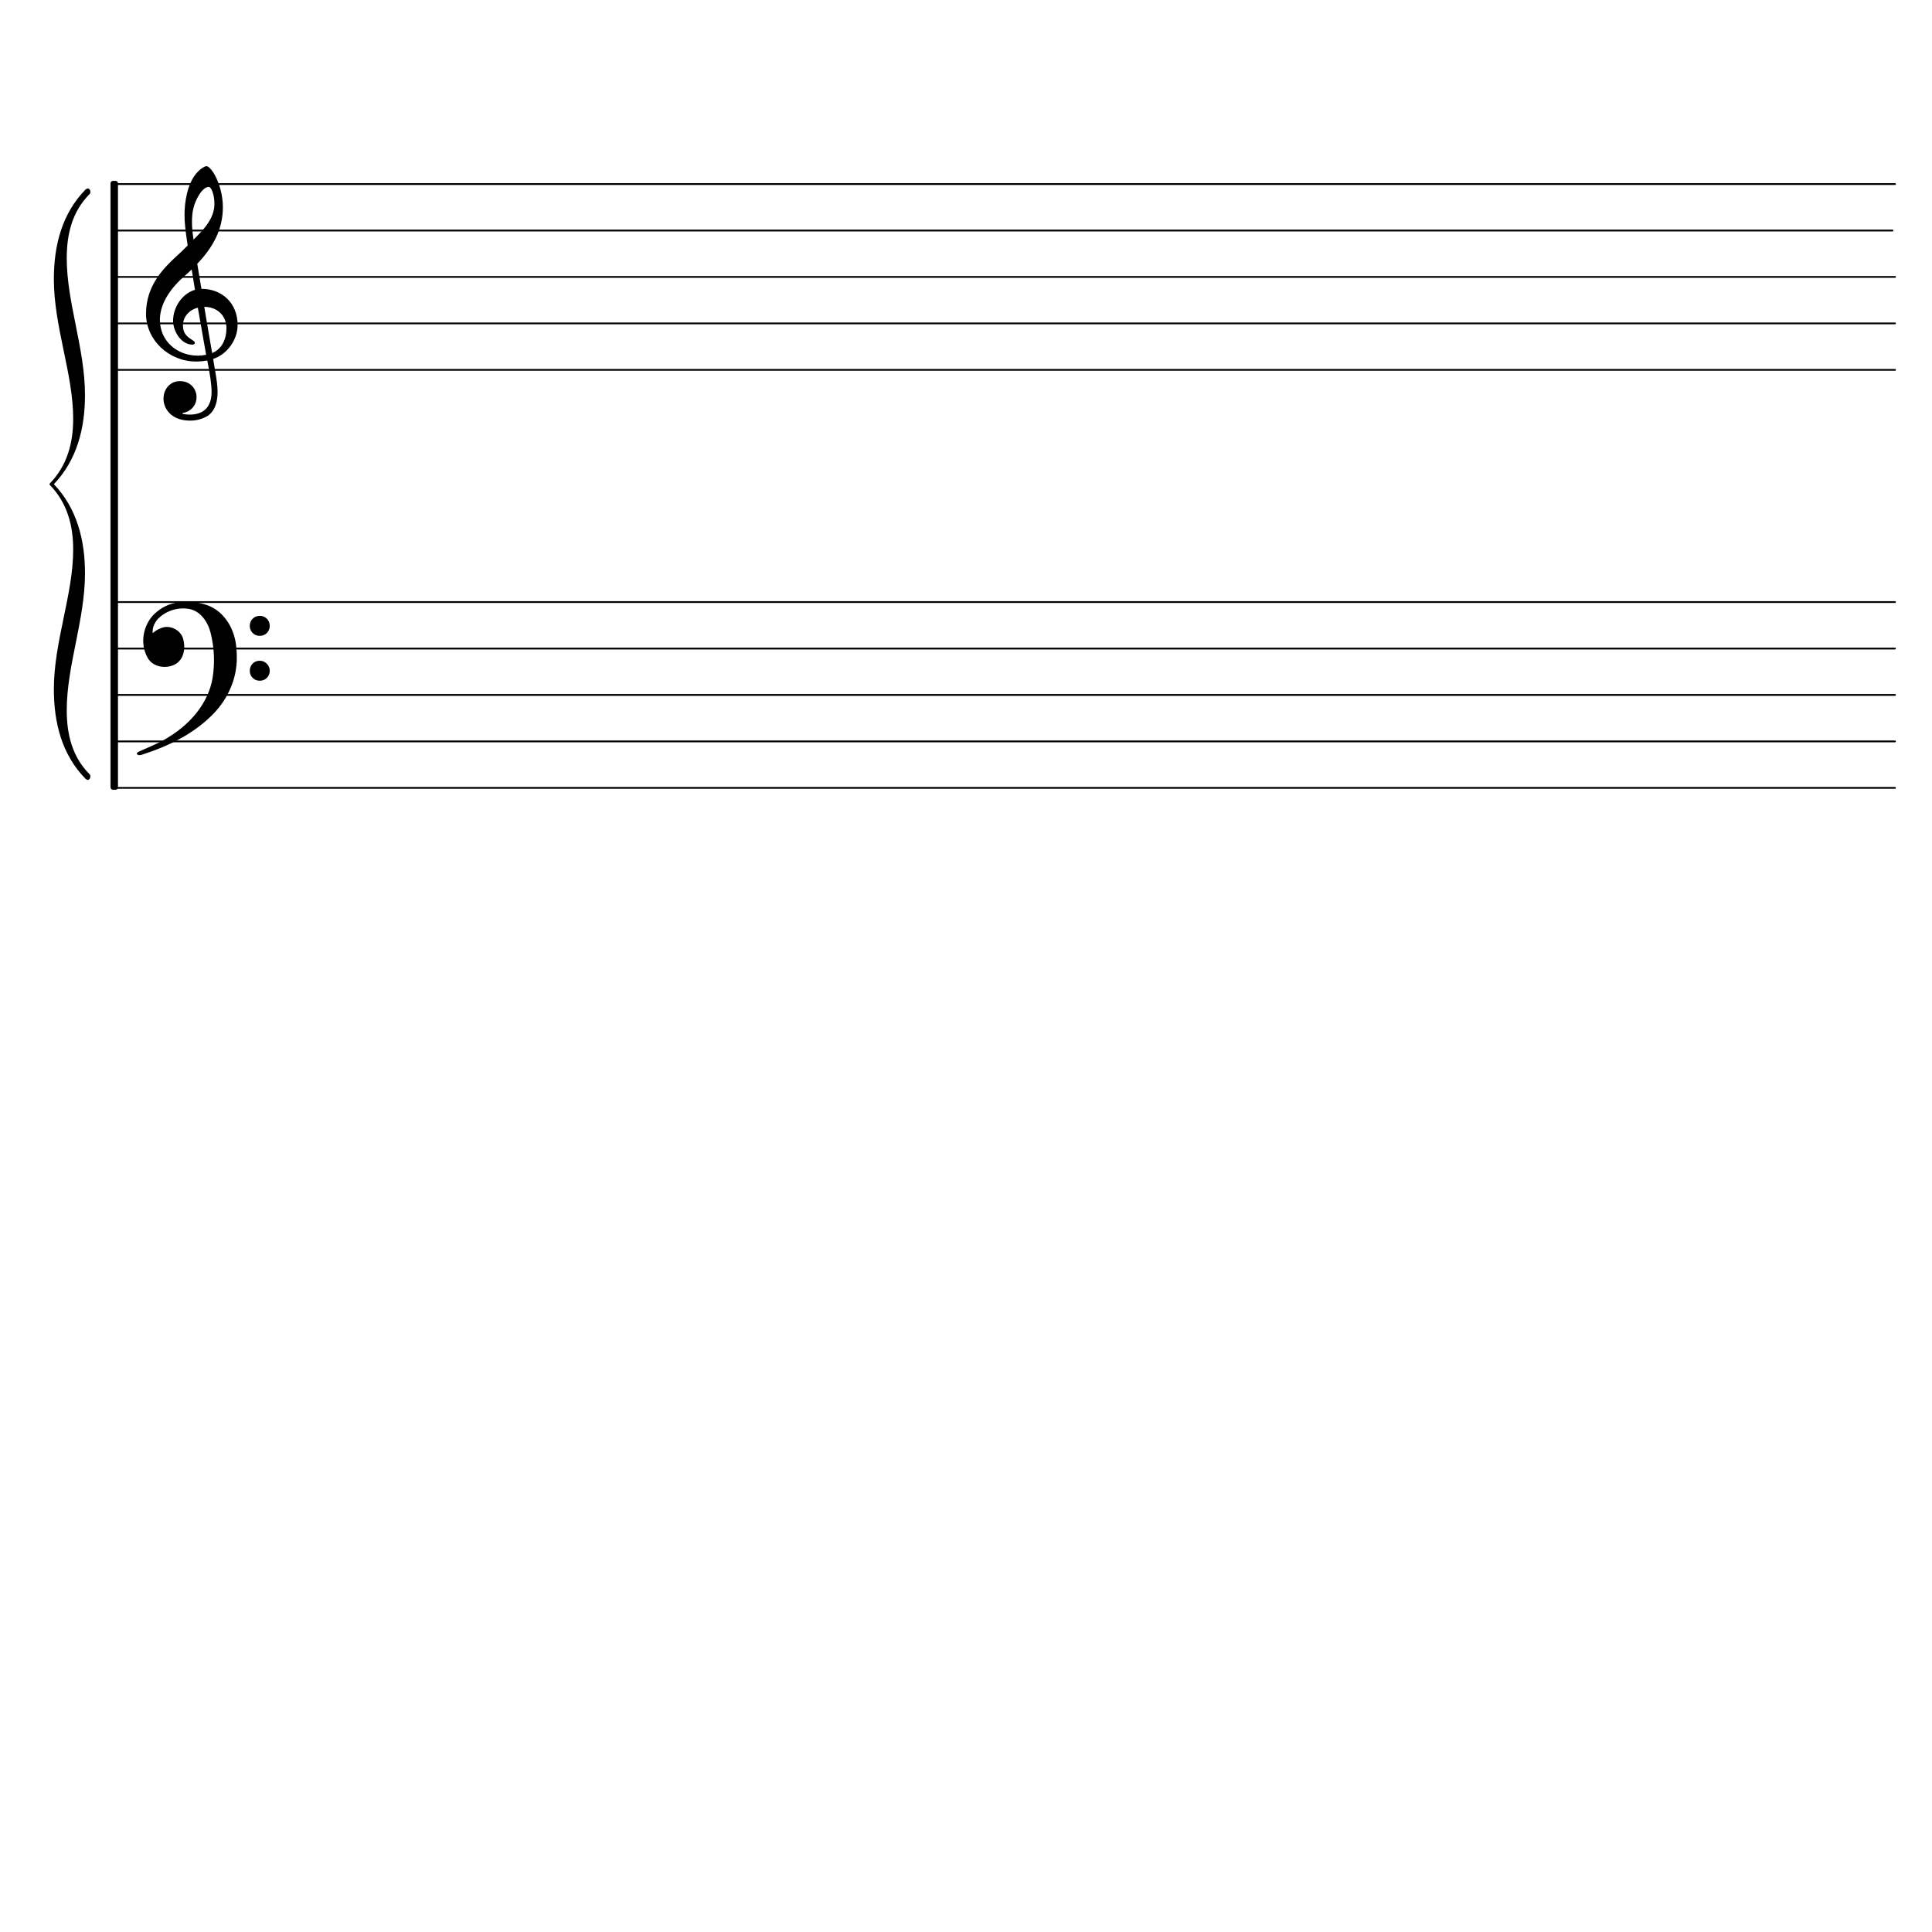
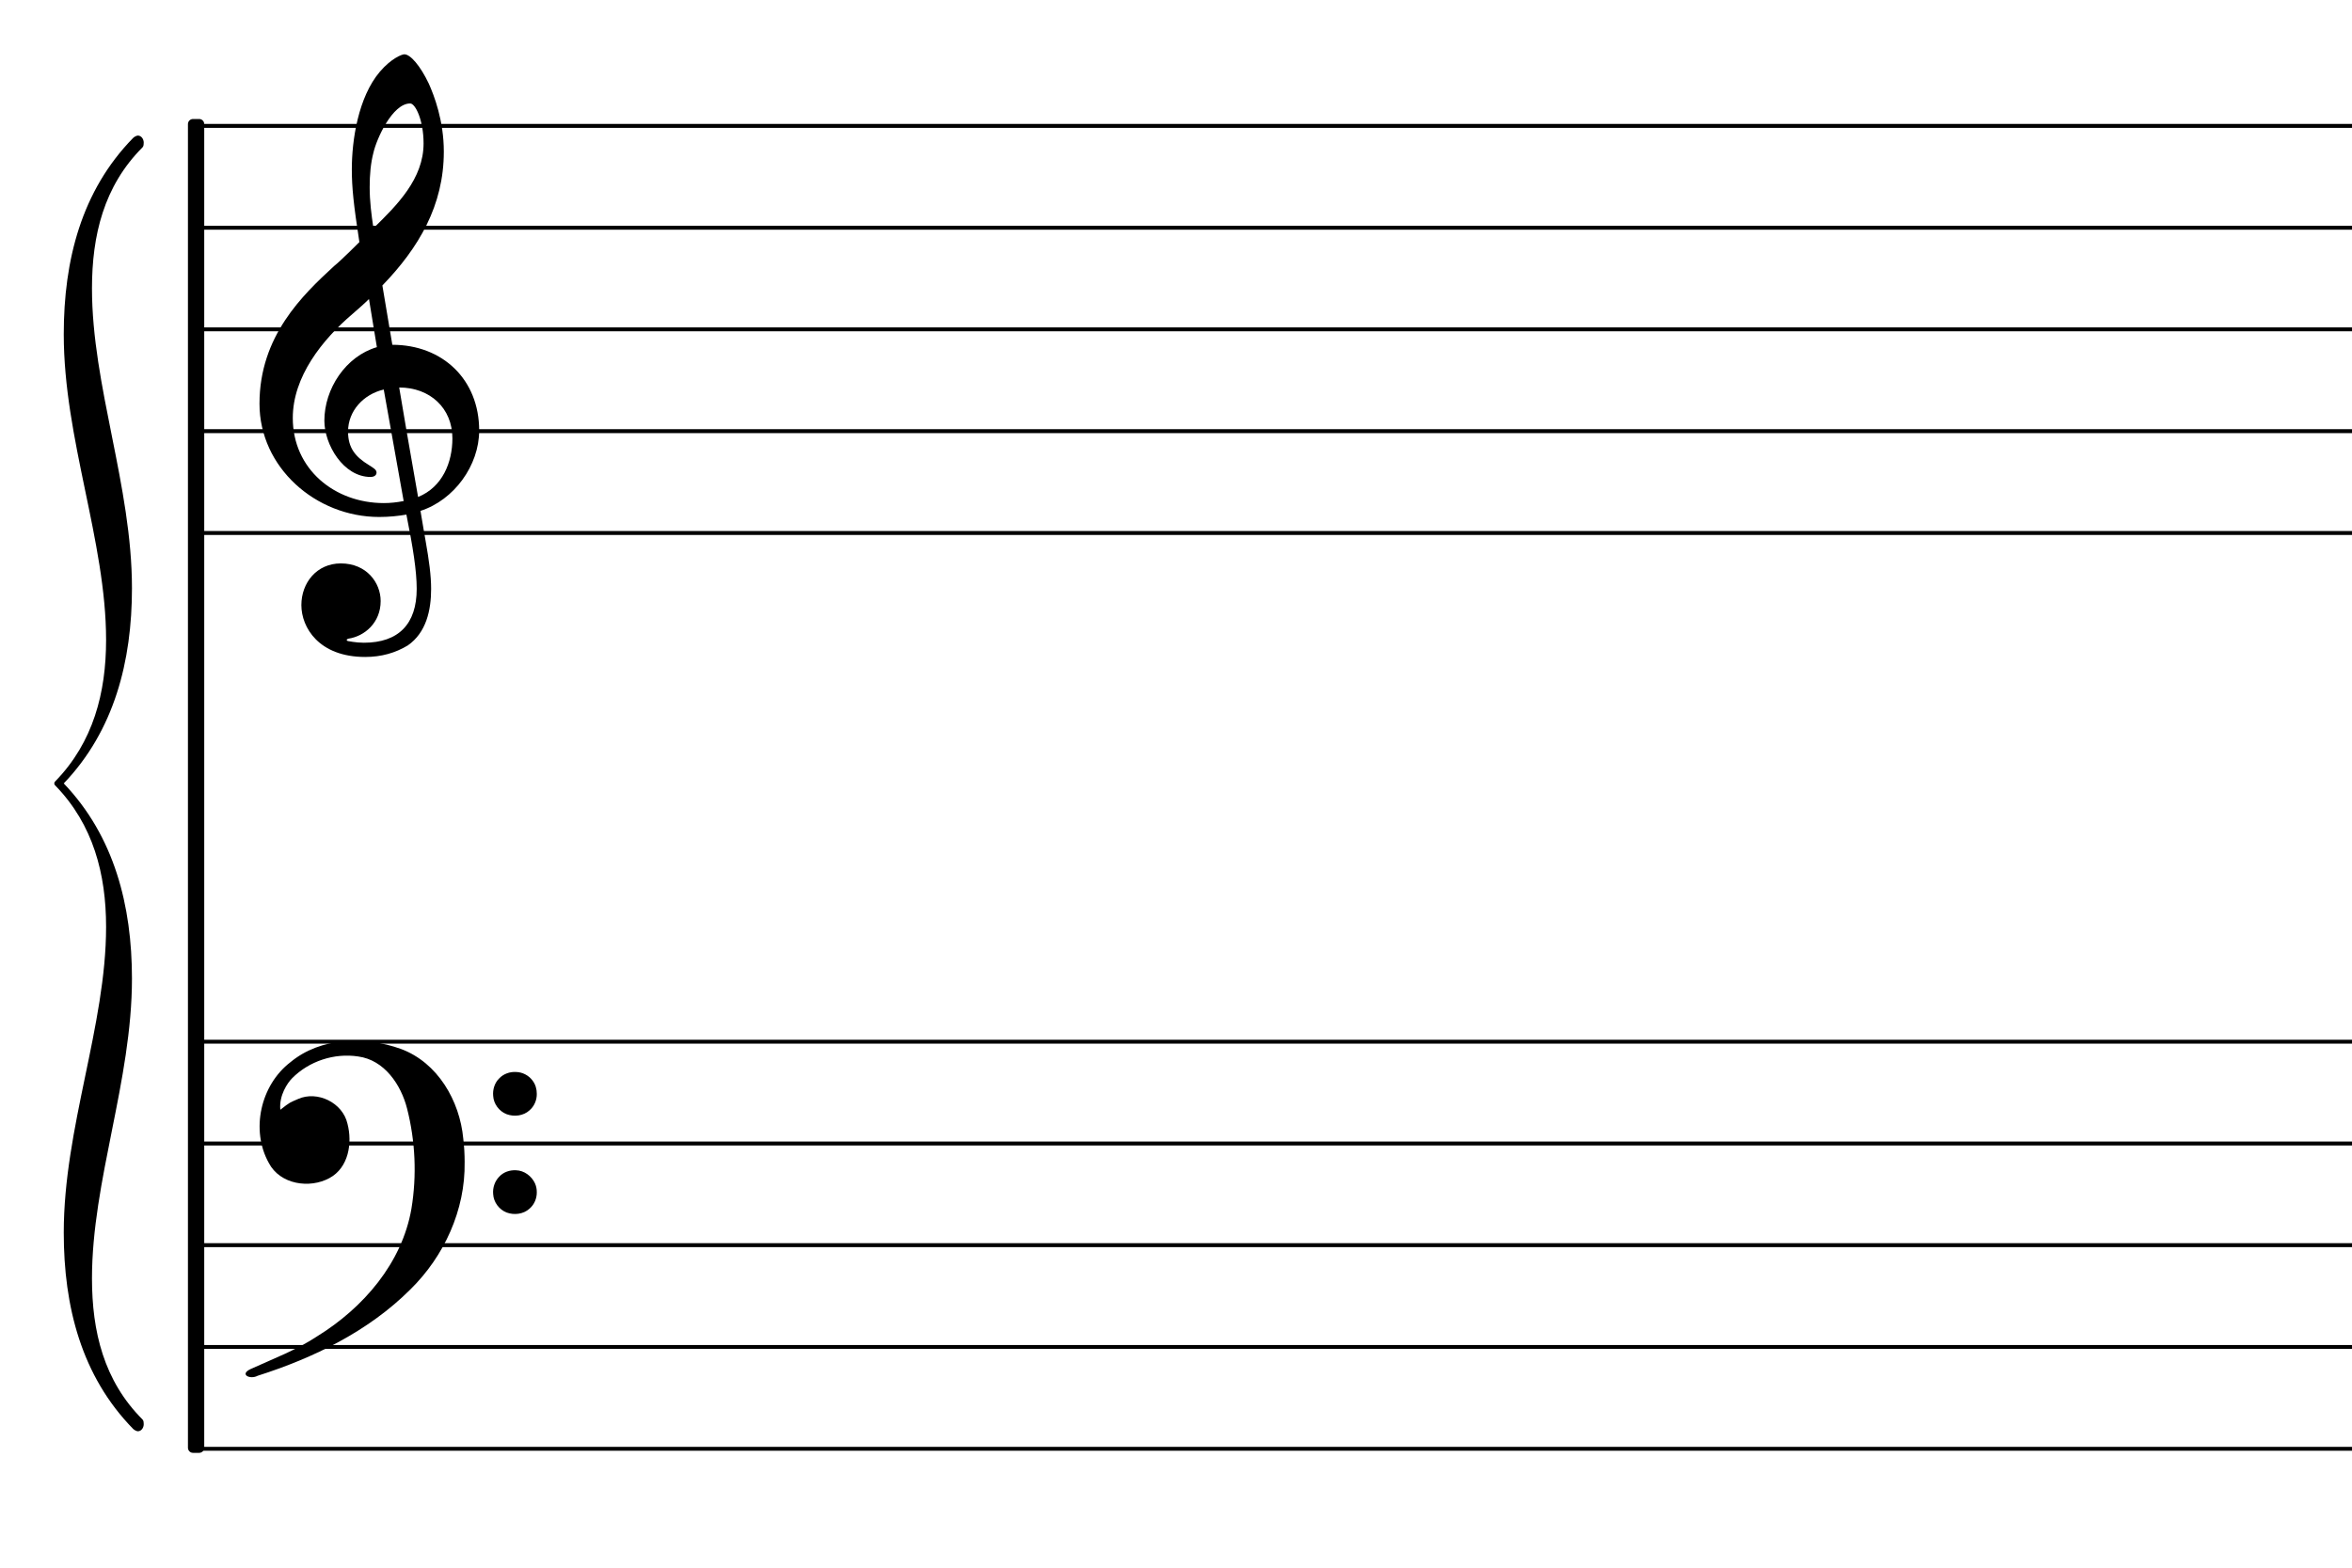
- <svg xmlns="http://www.w3.org/2000/svg" version="1.1" width="1080" height="1080" viewBox="0 0 1080 1080" xml:space="preserve">
-   <defs>
- </defs>
-   <rect x="0" y="0" width="100%" height="100%" fill="transparent" />
-   <g transform="matrix(1 0 0 1 540 540)" id="27b8d0fc-e541-4ab8-8660-1b895c3233ff">
- </g>
-   <g transform="matrix(1 0 0 1 540 540)" id="ad418713-1e83-4690-b703-bc525aaa87b0">
-     <rect style="stroke: none; stroke-width: 1; stroke-dasharray: none; stroke-linecap: butt; stroke-dashoffset: 0; stroke-linejoin: miter; stroke-miterlimit: 4; fill: rgb(255,255,255); fill-rule: nonzero; opacity: 1; visibility: hidden;" vector-effect="non-scaling-stroke" x="-540" y="-540" rx="0" ry="0" width="1080" height="1080" />
-   </g>
-   <g transform="matrix(4.3 0 0 4.3 113.63 379.22)">
-     <g style="" vector-effect="non-scaling-stroke">
-       <g transform="matrix(1 0 0 1 7.34 -6.83)">
-         <path style="stroke: none; stroke-width: 1; stroke-dasharray: none; stroke-linecap: butt; stroke-dashoffset: 0; stroke-linejoin: miter; stroke-miterlimit: 4; fill: rgb(0,0,0); fill-rule: nonzero; opacity: 1;" vector-effect="non-scaling-stroke" transform=" translate(-246.96, -536.8)" d="M 248.26 536.802 C 248.268 537.171 248.11 537.541 247.829 537.782 C 247.469 538.111 246.919 538.178 246.47 538.011 C 246.026 537.839 245.697 537.399 245.671 536.921 C 245.638 536.547 245.757 536.155 246.027 535.889 C 246.283 535.617 246.662 535.484 247.031 535.506 C 247.411 535.515 247.778 535.706 248.005 536.01 C 248.18 536.235 248.262 536.52 248.26 536.802 z" stroke-linecap="round" />
-       </g>
-       <g transform="matrix(1 0 0 1 7.34 -0.99)">
-         <path style="stroke: none; stroke-width: 1; stroke-dasharray: none; stroke-linecap: butt; stroke-dashoffset: 0; stroke-linejoin: miter; stroke-miterlimit: 4; fill: rgb(0,0,0); fill-rule: nonzero; opacity: 1;" vector-effect="non-scaling-stroke" transform=" translate(-246.96, -542.65)" d="M 248.26 542.645 C 248.268 543.015 248.111 543.384 247.829 543.626 C 247.469 543.955 246.919 544.022 246.47 543.855 C 246.025 543.683 245.697 543.242 245.671 542.764 C 245.637 542.39 245.764 542.003 246.027 541.733 C 246.277 541.455 246.661 541.328 247.028 541.35 C 247.512 541.363 247.952 541.693 248.152 542.125 C 248.226 542.287 248.26 542.467 248.26 542.645 z" stroke-linecap="round" />
-       </g>
-       <g transform="matrix(1 0 0 1 -2.14 0)">
-         <path style="stroke: none; stroke-width: 1; stroke-dasharray: none; stroke-linecap: butt; stroke-dashoffset: 0; stroke-linejoin: miter; stroke-miterlimit: 4; fill: rgb(0,0,0); fill-rule: nonzero; opacity: 1;" vector-effect="non-scaling-stroke" transform=" translate(-237.48, -543.63)" d="M 243.979 540.868 C 244.024 543.693 242.764 546.438 240.765 548.404 C 238.275 550.893 235.018 552.475 231.698 553.533 C 231.256 553.772 230.59 553.456 231.286 553.131 C 232.623 552.523 234.013 552 235.246 551.181 C 237.968 549.497 240.265 546.847 240.823 543.619 C 241.148 541.654 241.057 539.608 240.565 537.679 C 240.204 536.26 239.22 534.795 237.664 534.586 C 236.251 534.37 234.749 534.859 233.741 535.881 C 233.475 536.15 232.959 536.894 233.044 537.747 C 233.646 537.275 233.605 537.327 234.099 537.107 C 235.236 536.6 236.743 537.321 237.027 538.573 C 237.329 539.723 237.096 541.186 235.96 541.8 C 234.775 542.444 233.026 542.177 232.364 540.909 C 231.269 538.954 231.871 536.282 233.642 534.926 C 235.445 533.429 238.076 533.371 240.2 534.139 C 242.384 534.951 243.686 537.215 243.897 539.457 C 243.954 539.925 243.979 540.397 243.979 540.868 z" stroke-linecap="round" />
+ <svg xmlns="http://www.w3.org/2000/svg" width="600" height="400">
+   <g>
+     <rect fill="transparent" height="600" width="800" y="-70.769" x="-13.846" />
+     <g id="svg_42" transform="matrix(1 0 0 1 540 540)" />
+     <g id="svg_41" transform="matrix(1 0 0 1 540 540)">
+       <rect fill-rule=" nonzero" fill=" rgb(255,255,255)" stroke-miterlimit="4" stroke-linejoin=" miter" stroke-dashoffset="0" stroke-linecap=" butt" stroke-dasharray=" none" stroke=" none" height="1080" width="1080" y="-610.769" x="-553.846" vector-effect="non-scaling-stroke" />
+     </g>
+     <g transform="matrix(4.3 0 0 4.3 113.63 379.22)">
+       <g vector-effect="non-scaling-stroke">
+         <g transform="matrix(1 0 0 1 7.34 -6.83)">
+           <path fill-rule=" nonzero" fill=" rgb(0,0,0)" stroke-miterlimit="4" stroke-linejoin=" miter" stroke-dashoffset="0" stroke-dasharray=" none" stroke=" none" stroke-linecap=" butt" d="m245.04,520.344c0.008,0.369 -0.15,0.739 -0.431,0.98c-0.36,0.329 -0.909,0.396 -1.358,0.229c-0.445,-0.172 -0.774,-0.612 -0.799,-1.09c-0.034,-0.374 0.085,-0.766 0.356,-1.032c0.255,-0.272 0.635,-0.405 1.004,-0.382c0.38,0.008 0.747,0.2 0.973,0.504c0.175,0.224 0.257,0.509 0.255,0.792z" transform="translate(-246.96 -536.8)" vector-effect="non-scaling-stroke" />
+         </g>
+         <g transform="matrix(1 0 0 1 7.34 -0.99)">
+           <path fill-rule=" nonzero" fill=" rgb(0,0,0)" stroke-miterlimit="4" stroke-linejoin=" miter" stroke-dashoffset="0" stroke-dasharray=" none" stroke=" none" stroke-linecap=" butt" d="m245.04,526.187c0.008,0.37 -0.149,0.739 -0.431,0.981c-0.36,0.329 -0.909,0.396 -1.358,0.229c-0.445,-0.172 -0.774,-0.612 -0.799,-1.091c-0.035,-0.374 0.092,-0.761 0.356,-1.031c0.25,-0.278 0.634,-0.405 1.001,-0.384c0.484,0.013 0.923,0.343 1.123,0.775c0.074,0.163 0.109,0.342 0.108,0.52z" transform="translate(-246.96 -542.65)" vector-effect="non-scaling-stroke" />
+         </g>
+         <g transform="matrix(1 0 0 1 -2.14 0)">
+           <path fill-rule=" nonzero" fill=" rgb(0,0,0)" stroke-miterlimit="4" stroke-linejoin=" miter" stroke-dashoffset="0" stroke-dasharray=" none" stroke=" none" stroke-linecap=" butt" d="m240.759,524.41c0.045,2.825 -1.215,5.57 -3.214,7.537c-2.489,2.488 -5.747,4.071 -9.067,5.128c-0.442,0.239 -1.108,-0.076 -0.412,-0.401c1.338,-0.609 2.728,-1.131 3.96,-1.951c2.722,-1.683 5.02,-4.334 5.577,-7.562c0.325,-1.965 0.234,-4.011 -0.258,-5.94c-0.361,-1.419 -1.345,-2.883 -2.901,-3.093c-1.413,-0.216 -2.915,0.273 -3.923,1.295c-0.265,0.269 -0.781,1.013 -0.696,1.867c0.602,-0.473 0.561,-0.42 1.055,-0.64c1.137,-0.507 2.644,0.214 2.928,1.466c0.302,1.15 0.069,2.614 -1.067,3.227c-1.185,0.645 -2.934,0.378 -3.596,-0.891c-1.095,-1.954 -0.493,-4.627 1.278,-5.983c1.803,-1.496 4.434,-1.555 6.558,-0.787c2.185,0.812 3.487,3.076 3.697,5.318c0.057,0.468 0.082,0.94 0.082,1.411z" transform="translate(-237.48 -543.63)" vector-effect="non-scaling-stroke" />
+         </g>
      </g>
    </g>
-   </g>
-   <g transform="matrix(0.08 0 0 -0.08 107.23 164.01)">
-     <path style="stroke: none; stroke-width: 1; stroke-dasharray: none; stroke-linecap: butt; stroke-dashoffset: 0; stroke-linejoin: miter; stroke-miterlimit: 4; fill: rgb(0,0,0); fill-rule: nonzero; opacity: 1;" vector-effect="non-scaling-stroke" transform=" translate(-320, -223)" d="M 562 -21 C 562 68 497 129 407 129 C 414 85 441 -74 462 -194 C 533 -165 562 -92 562 -21 z M 420 -206 L 362 123 C 303 109 258 60 258 -1 C 258 -50 280 -76 319 -100 C 331 -108 341 -113 341 -122 C 341 -131 332 -135 324 -135 C 244 -135 189 -39 189 31 C 189 125 251 221 342 248 C 335 289 328 336 319 390 C 304 375 288 361 271 346 C 183 270 97 161 97 39 C 97 -112 219 -212 362 -212 C 381 -212 400 -210 420 -206 z M 332 822 C 324 791 321 757 321 720 C 321 678 326 639 332 599 C 401 667 478 745 478 849 C 478 918 454 967 439 967 C 387 967 341 862 332 822 z M 122 -513 C 122 -447 167 -390 237 -390 C 312 -390 353 -447 353 -501 C 353 -565 306 -605 259 -612 C 256 -613 254 -614 254 -616 C 254 -617 256 -618 257 -619 C 259 -619 280 -624 304 -624 C 405 -624 458 -569 458 -465 C 458 -412 447 -342 428 -246 C 405 -250 378 -253 349 -253 C 163 -253 0 -106 0 81 C 0 281 126 402 217 487 C 238 504 290 557 291 558 C 274 670 269 719 269 773 C 269 857 287 985 351 1061 C 384 1100 415 1112 422 1112 C 440 1112 469 1077 493 1026 C 509 990 537 916 537 825 C 537 666 464 541 358 430 C 367 374 377 315 387 255 C 533 255 640 153 640 2 C 640 -101 567 -203 469 -235 C 475 -274 481 -304 484 -324 C 494 -381 500 -426 500 -465 C 500 -528 486 -594 432 -632 C 396 -654 355 -666 308 -666 C 173 -666 122 -579 122 -513 z" stroke-linecap="round" />
-   </g>
-   <g transform="matrix(25.98 0 0 25.98 -132.26 57.29)" style="" id="text4">
-     <text xml:space="preserve" font-family="Century Schoolbook L" font-size="2.2" font-style="normal" font-weight="normal" style="stroke: none; stroke-width: 1; stroke-dasharray: none; stroke-linecap: butt; stroke-dashoffset: 0; stroke-linejoin: miter; stroke-miterlimit: 4; fill: rgb(0,0,0); fill-rule: nonzero; opacity: 1; white-space: pre;" />
-   </g>
-   <g transform="matrix(25.98 0 0 25.98 562.19 206.76)" id="line38">
-     <line style="stroke: rgb(0,0,0); stroke-width: 1; stroke-dasharray: none; stroke-linecap: round; stroke-dashoffset: 0; stroke-linejoin: round; stroke-miterlimit: 4; fill: rgb(0,0,0); fill-rule: nonzero; opacity: 1;" vector-effect="non-scaling-stroke" x1="-19.135" y1="0" x2="19.135" y2="0" />
-   </g>
-   <g transform="matrix(25.98 0 0 25.98 562.19 180.78)" id="line40">
-     <line style="stroke: rgb(0,0,0); stroke-width: 1; stroke-dasharray: none; stroke-linecap: round; stroke-dashoffset: 0; stroke-linejoin: round; stroke-miterlimit: 4; fill: rgb(0,0,0); fill-rule: nonzero; opacity: 1;" vector-effect="non-scaling-stroke" x1="-19.135" y1="0" x2="19.135" y2="0" />
-   </g>
-   <g transform="matrix(25.98 0 0 25.98 562.19 154.8)" id="line42">
-     <line style="stroke: rgb(0,0,0); stroke-width: 1; stroke-dasharray: none; stroke-linecap: round; stroke-dashoffset: 0; stroke-linejoin: round; stroke-miterlimit: 4; fill: rgb(0,0,0); fill-rule: nonzero; opacity: 1;" vector-effect="non-scaling-stroke" x1="-19.135" y1="0" x2="19.135" y2="0" />
-   </g>
-   <g transform="matrix(25.98 0 0 25.98 560.8 128.87)" id="line44">
-     <line style="stroke: rgb(0,0,0); stroke-width: 1; stroke-dasharray: none; stroke-linecap: round; stroke-dashoffset: 0; stroke-linejoin: round; stroke-miterlimit: 4; fill: rgb(0,0,0); fill-rule: nonzero; opacity: 1;" vector-effect="non-scaling-stroke" x1="-19.135" y1="0" x2="19.135" y2="0" />
-   </g>
-   <g transform="matrix(25.98 0 0 25.98 562.19 102.89)" id="line46">
-     <line style="stroke: rgb(0,0,0); stroke-width: 1; stroke-dasharray: none; stroke-linecap: round; stroke-dashoffset: 0; stroke-linejoin: round; stroke-miterlimit: 4; fill: rgb(0,0,0); fill-rule: nonzero; opacity: 1;" vector-effect="non-scaling-stroke" x1="-19.135" y1="0" x2="19.135" y2="0" />
-   </g>
-   <g transform="matrix(25.98 0 0 25.98 562.19 440.43)" id="line50">
-     <line style="stroke: rgb(0,0,0); stroke-width: 1; stroke-dasharray: none; stroke-linecap: round; stroke-dashoffset: 0; stroke-linejoin: round; stroke-miterlimit: 4; fill: rgb(0,0,0); fill-rule: nonzero; opacity: 1;" vector-effect="non-scaling-stroke" x1="-19.135" y1="0" x2="19.135" y2="0" />
-   </g>
-   <g transform="matrix(25.98 0 0 25.98 562.19 414.45)" id="line52">
-     <line style="stroke: rgb(0,0,0); stroke-width: 1; stroke-dasharray: none; stroke-linecap: round; stroke-dashoffset: 0; stroke-linejoin: round; stroke-miterlimit: 4; fill: rgb(0,0,0); fill-rule: nonzero; opacity: 1;" vector-effect="non-scaling-stroke" x1="-19.135" y1="0" x2="19.135" y2="0" />
-   </g>
-   <g transform="matrix(25.98 0 0 25.98 562.19 388.47)" id="line54">
-     <line style="stroke: rgb(0,0,0); stroke-width: 1; stroke-dasharray: none; stroke-linecap: round; stroke-dashoffset: 0; stroke-linejoin: round; stroke-miterlimit: 4; fill: rgb(0,0,0); fill-rule: nonzero; opacity: 1;" vector-effect="non-scaling-stroke" x1="-19.135" y1="0" x2="19.135" y2="0" />
-   </g>
-   <g transform="matrix(25.98 0 0 25.98 562.19 362.54)" id="line56">
-     <line style="stroke: rgb(0,0,0); stroke-width: 1; stroke-dasharray: none; stroke-linecap: round; stroke-dashoffset: 0; stroke-linejoin: round; stroke-miterlimit: 4; fill: rgb(0,0,0); fill-rule: nonzero; opacity: 1;" vector-effect="non-scaling-stroke" x1="-19.135" y1="0" x2="19.135" y2="0" />
-   </g>
-   <g transform="matrix(25.98 0 0 25.98 562.19 336.56)" id="line58">
-     <line style="stroke: rgb(0,0,0); stroke-width: 1; stroke-dasharray: none; stroke-linecap: round; stroke-dashoffset: 0; stroke-linejoin: round; stroke-miterlimit: 4; fill: rgb(0,0,0); fill-rule: nonzero; opacity: 1;" vector-effect="non-scaling-stroke" x1="-19.135" y1="0" x2="19.135" y2="0" />
-   </g>
-   <g transform="matrix(25.98 0 0 25.98 63.87 271.3)" id="rect70">
-     <rect style="stroke: none; stroke-width: 1; stroke-dasharray: none; stroke-linecap: butt; stroke-dashoffset: 0; stroke-linejoin: miter; stroke-miterlimit: 4; fill: rgb(0,0,0); fill-rule: nonzero; opacity: 1;" vector-effect="non-scaling-stroke" x="-0.08" y="-6.55" rx="0.05" ry="0.05" width="0.16" height="13.1" />
-   </g>
-   <g transform="matrix(0.1 0 0 -0.1 39.11 270.66)">
-     <path style="stroke: none; stroke-width: 1; stroke-dasharray: none; stroke-linecap: butt; stroke-dashoffset: 0; stroke-linejoin: miter; stroke-miterlimit: 4; fill: rgb(0,0,0); fill-rule: nonzero; opacity: 1;" vector-effect="non-scaling-stroke" transform=" translate(99, 0)" d="M -15 -498 C -15 -759 -117 -1014 -117 -1263 C -117 -1398 -87 -1524 12 -1623 C 15 -1626 15 -1632 15 -1635 C 15 -1644 9 -1653 0 -1653 C -3 -1653 -9 -1650 -12 -1647 C -144 -1512 -189 -1335 -189 -1146 C -189 -879 -81 -618 -81 -366 C -81 -231 -114 -105 -210 -6 C -213 -3 -213 -3 -213 0 C -213 3 -213 3 -210 6 C -114 105 -81 231 -81 366 C -81 618 -189 879 -189 1146 C -189 1335 -144 1512 -12 1647 C -9 1650 -3 1653 0 1653 C 9 1653 15 1644 15 1635 C 15 1632 15 1626 12 1623 C -87 1524 -117 1398 -117 1263 C -117 1014 -15 759 -15 498 C -15 312 -60 135 -189 0 C -60 -135 -15 -312 -15 -498 z" stroke-linecap="round" />
+     <g transform="matrix(0.0875662 0 0 -0.0864857 111.04 163.914)">
+       <path fill-rule=" nonzero" fill=" rgb(0,0,0)" stroke-miterlimit="4" stroke-linejoin=" miter" stroke-dashoffset="0" stroke-dasharray=" none" stroke=" none" stroke-linecap=" butt" d="m369.89,825.075c0,89 -65,150 -155,150c7,-44 34,-203 55,-323c71,29 100,102 100,173zm-142,-185l-58,329c-59,-14 -104,-63 -104,-124c0,-49 22,-75 61,-99c12,-8 22,-13 22,-22c0,-9 -9,-13 -17,-13c-80,0 -135,96 -135,166c0,94 62,190 153,217c-7,41 -14,88 -23,142c-15,-15 -31,-29 -48,-44c-88,-76 -174,-185 -174,-307c0,-151 122,-251 265,-251c19,0 38,2 58,6zm-88,1028c-8,-31 -11,-65 -11,-102c0,-42 5,-81 11,-121c69,68 146,146 146,250c0,69 -24,118 -39,118c-52,0 -98,-105 -107,-145zm-210,-1335c0,66 45,123 115,123c75,0 116,-57 116,-111c0,-64 -47,-104 -94,-111c-3,-1 -5,-2 -5,-4c0,-1 2,-2 3,-3c2,0 23,-5 47,-5c101,0 154,55 154,159c0,53 -11,123 -30,219c-23,-4 -50,-7 -79,-7c-186,0 -349,147 -349,334c0,200 126,321 217,406c21,17 73,70 74,71c-17,112 -22,161 -22,215c0,84 18,212 82,288c33,39 64,51 71,51c18,0 47,-35 71,-86c16,-36 44,-110 44,-201c0,-159 -73,-284 -179,-395c9,-56 19,-115 29,-175c146,0 253,-102 253,-253c0,-103 -73,-205 -171,-237c6,-39 12,-69 15,-89c10,-57 16,-102 16,-141c0,-63 -14,-129 -68,-167c-36,-22 -77,-34 -124,-34c-135,0 -186,87 -186,153z" transform="translate(-320 -223)" vector-effect="non-scaling-stroke" />
+     </g>
+     <g id="svg_40" transform="matrix(25.98 0 0 25.98 -132.26 57.29)">
+       <text x="-0.533" y="-2.724" fill-rule=" nonzero" fill=" rgb(0,0,0)" stroke-miterlimit="4" stroke-linejoin=" miter" stroke-dashoffset="0" stroke-linecap=" butt" stroke-dasharray=" none" stroke=" none" font-weight="normal" font-style="normal" font-size="2.2" font-family="Century Schoolbook L" xml:space="preserve" />
+     </g>
+     <g id="svg_39" transform="matrix(25.98 0 0 25.98 562.19 206.76)">
+       <line fill-rule=" nonzero" fill=" rgb(0,0,0)" stroke-miterlimit="4" stroke-linejoin=" round" stroke-dashoffset="0" stroke-linecap=" round" stroke-dasharray=" none" stroke=" rgb(0,0,0)" y2="-2.724" x2="18.602" y1="-2.724" x1="-19.668" vector-effect="non-scaling-stroke" />
+     </g>
+     <g id="svg_38" transform="matrix(25.98 0 0 25.98 562.19 180.78)">
+       <line fill-rule=" nonzero" fill=" rgb(0,0,0)" stroke-miterlimit="4" stroke-linejoin=" round" stroke-dashoffset="0" stroke-linecap=" round" stroke-dasharray=" none" stroke=" rgb(0,0,0)" y2="-2.724" x2="18.602" y1="-2.724" x1="-19.668" vector-effect="non-scaling-stroke" />
+     </g>
+     <g id="svg_37" transform="matrix(25.98 0 0 25.98 562.19 154.8)">
+       <line fill-rule=" nonzero" fill=" rgb(0,0,0)" stroke-miterlimit="4" stroke-linejoin=" round" stroke-dashoffset="0" stroke-linecap=" round" stroke-dasharray=" none" stroke=" rgb(0,0,0)" y2="-2.724" x2="18.602" y1="-2.724" x1="-19.668" vector-effect="non-scaling-stroke" />
+     </g>
+     <g id="svg_36" transform="matrix(25.98 0 0 25.98 560.8 128.87)">
+       <line fill-rule=" nonzero" fill=" rgb(0,0,0)" stroke-miterlimit="4" stroke-linejoin=" round" stroke-dashoffset="0" stroke-linecap=" round" stroke-dasharray=" none" stroke=" rgb(0,0,0)" y2="-2.724" x2="18.602" y1="-2.724" x1="-19.668" vector-effect="non-scaling-stroke" />
+     </g>
+     <g id="svg_35" transform="matrix(25.98 0 0 25.98 562.19 102.89)">
+       <line fill-rule=" nonzero" fill=" rgb(0,0,0)" stroke-miterlimit="4" stroke-linejoin=" round" stroke-dashoffset="0" stroke-linecap=" round" stroke-dasharray=" none" stroke=" rgb(0,0,0)" y2="-2.724" x2="18.602" y1="-2.724" x1="-19.668" vector-effect="non-scaling-stroke" />
+     </g>
+     <g id="svg_34" transform="matrix(25.98 0 0 25.98 562.19 440.43)">
+       <line fill-rule=" nonzero" fill=" rgb(0,0,0)" stroke-miterlimit="4" stroke-linejoin=" round" stroke-dashoffset="0" stroke-linecap=" round" stroke-dasharray=" none" stroke=" rgb(0,0,0)" y2="-2.724" x2="18.602" y1="-2.724" x1="-19.668" vector-effect="non-scaling-stroke" />
+     </g>
+     <g id="svg_33" transform="matrix(25.98 0 0 25.98 562.19 414.45)">
+       <line fill-rule=" nonzero" fill=" rgb(0,0,0)" stroke-miterlimit="4" stroke-linejoin=" round" stroke-dashoffset="0" stroke-linecap=" round" stroke-dasharray=" none" stroke=" rgb(0,0,0)" y2="-2.724" x2="18.602" y1="-2.724" x1="-19.668" vector-effect="non-scaling-stroke" />
+     </g>
+     <g id="svg_32" transform="matrix(25.98 0 0 25.98 562.19 388.47)">
+       <line fill-rule=" nonzero" fill=" rgb(0,0,0)" stroke-miterlimit="4" stroke-linejoin=" round" stroke-dashoffset="0" stroke-linecap=" round" stroke-dasharray=" none" stroke=" rgb(0,0,0)" y2="-2.724" x2="18.602" y1="-2.724" x1="-19.668" vector-effect="non-scaling-stroke" />
+     </g>
+     <g id="svg_31" transform="matrix(25.98 0 0 25.98 562.19 362.54)">
+       <line fill-rule=" nonzero" fill=" rgb(0,0,0)" stroke-miterlimit="4" stroke-linejoin=" round" stroke-dashoffset="0" stroke-linecap=" round" stroke-dasharray=" none" stroke=" rgb(0,0,0)" y2="-2.724" x2="18.602" y1="-2.724" x1="-19.668" vector-effect="non-scaling-stroke" />
+     </g>
+     <g id="svg_30" transform="matrix(25.98 0 0 25.98 562.19 336.56)">
+       <line fill-rule=" nonzero" fill=" rgb(0,0,0)" stroke-miterlimit="4" stroke-linejoin=" round" stroke-dashoffset="0" stroke-linecap=" round" stroke-dasharray=" none" stroke=" rgb(0,0,0)" y2="-2.724" x2="18.602" y1="-2.724" x1="-19.668" vector-effect="non-scaling-stroke" />
+     </g>
+     <g id="svg_29" transform="matrix(25.98 0 0 25.98 63.87 271.3)">
+       <rect fill-rule=" nonzero" fill=" rgb(0,0,0)" stroke-miterlimit="4" stroke-linejoin=" miter" stroke-dashoffset="0" stroke-linecap=" butt" stroke-dasharray=" none" stroke=" none" height="13.1" width="0.16" ry="0.05" rx="0.05" y="-9.274" x="-0.613" vector-effect="non-scaling-stroke" />
+     </g>
+     <g transform="matrix(0.1 0 0 -0.1 39.11 270.66)">
+       <path fill-rule=" nonzero" fill=" rgb(0,0,0)" stroke-miterlimit="4" stroke-linejoin=" miter" stroke-dashoffset="0" stroke-dasharray=" none" stroke=" none" stroke-linecap=" butt" d="m-153.462,209.693c0,-261 -102,-516 -102,-765c0,-135 30,-261 129,-360c3,-3 3,-9 3,-12c0,-9 -6,-18 -15,-18c-3,0 -9,3 -12,6c-132,135 -177,312 -177,501c0,267 108,528 108,780c0,135 -33,261 -129,360c-3,3 -3,3 -3,6c0,3 0,3 3,6c96,99 129,225 129,360c0,252 -108,513 -108,780c0,189 45,366 177,501c3,3 9,6 12,6c9,0 15,-9 15,-18c0,-3 0,-9 -3,-12c-99,-99 -129,-225 -129,-360c0,-249 102,-504 102,-765c0,-186 -45,-363 -174,-498c129,-135 174,-312 174,-498z" transform="translate(99 0)" vector-effect="non-scaling-stroke" />
+     </g>
  </g>
</svg>
